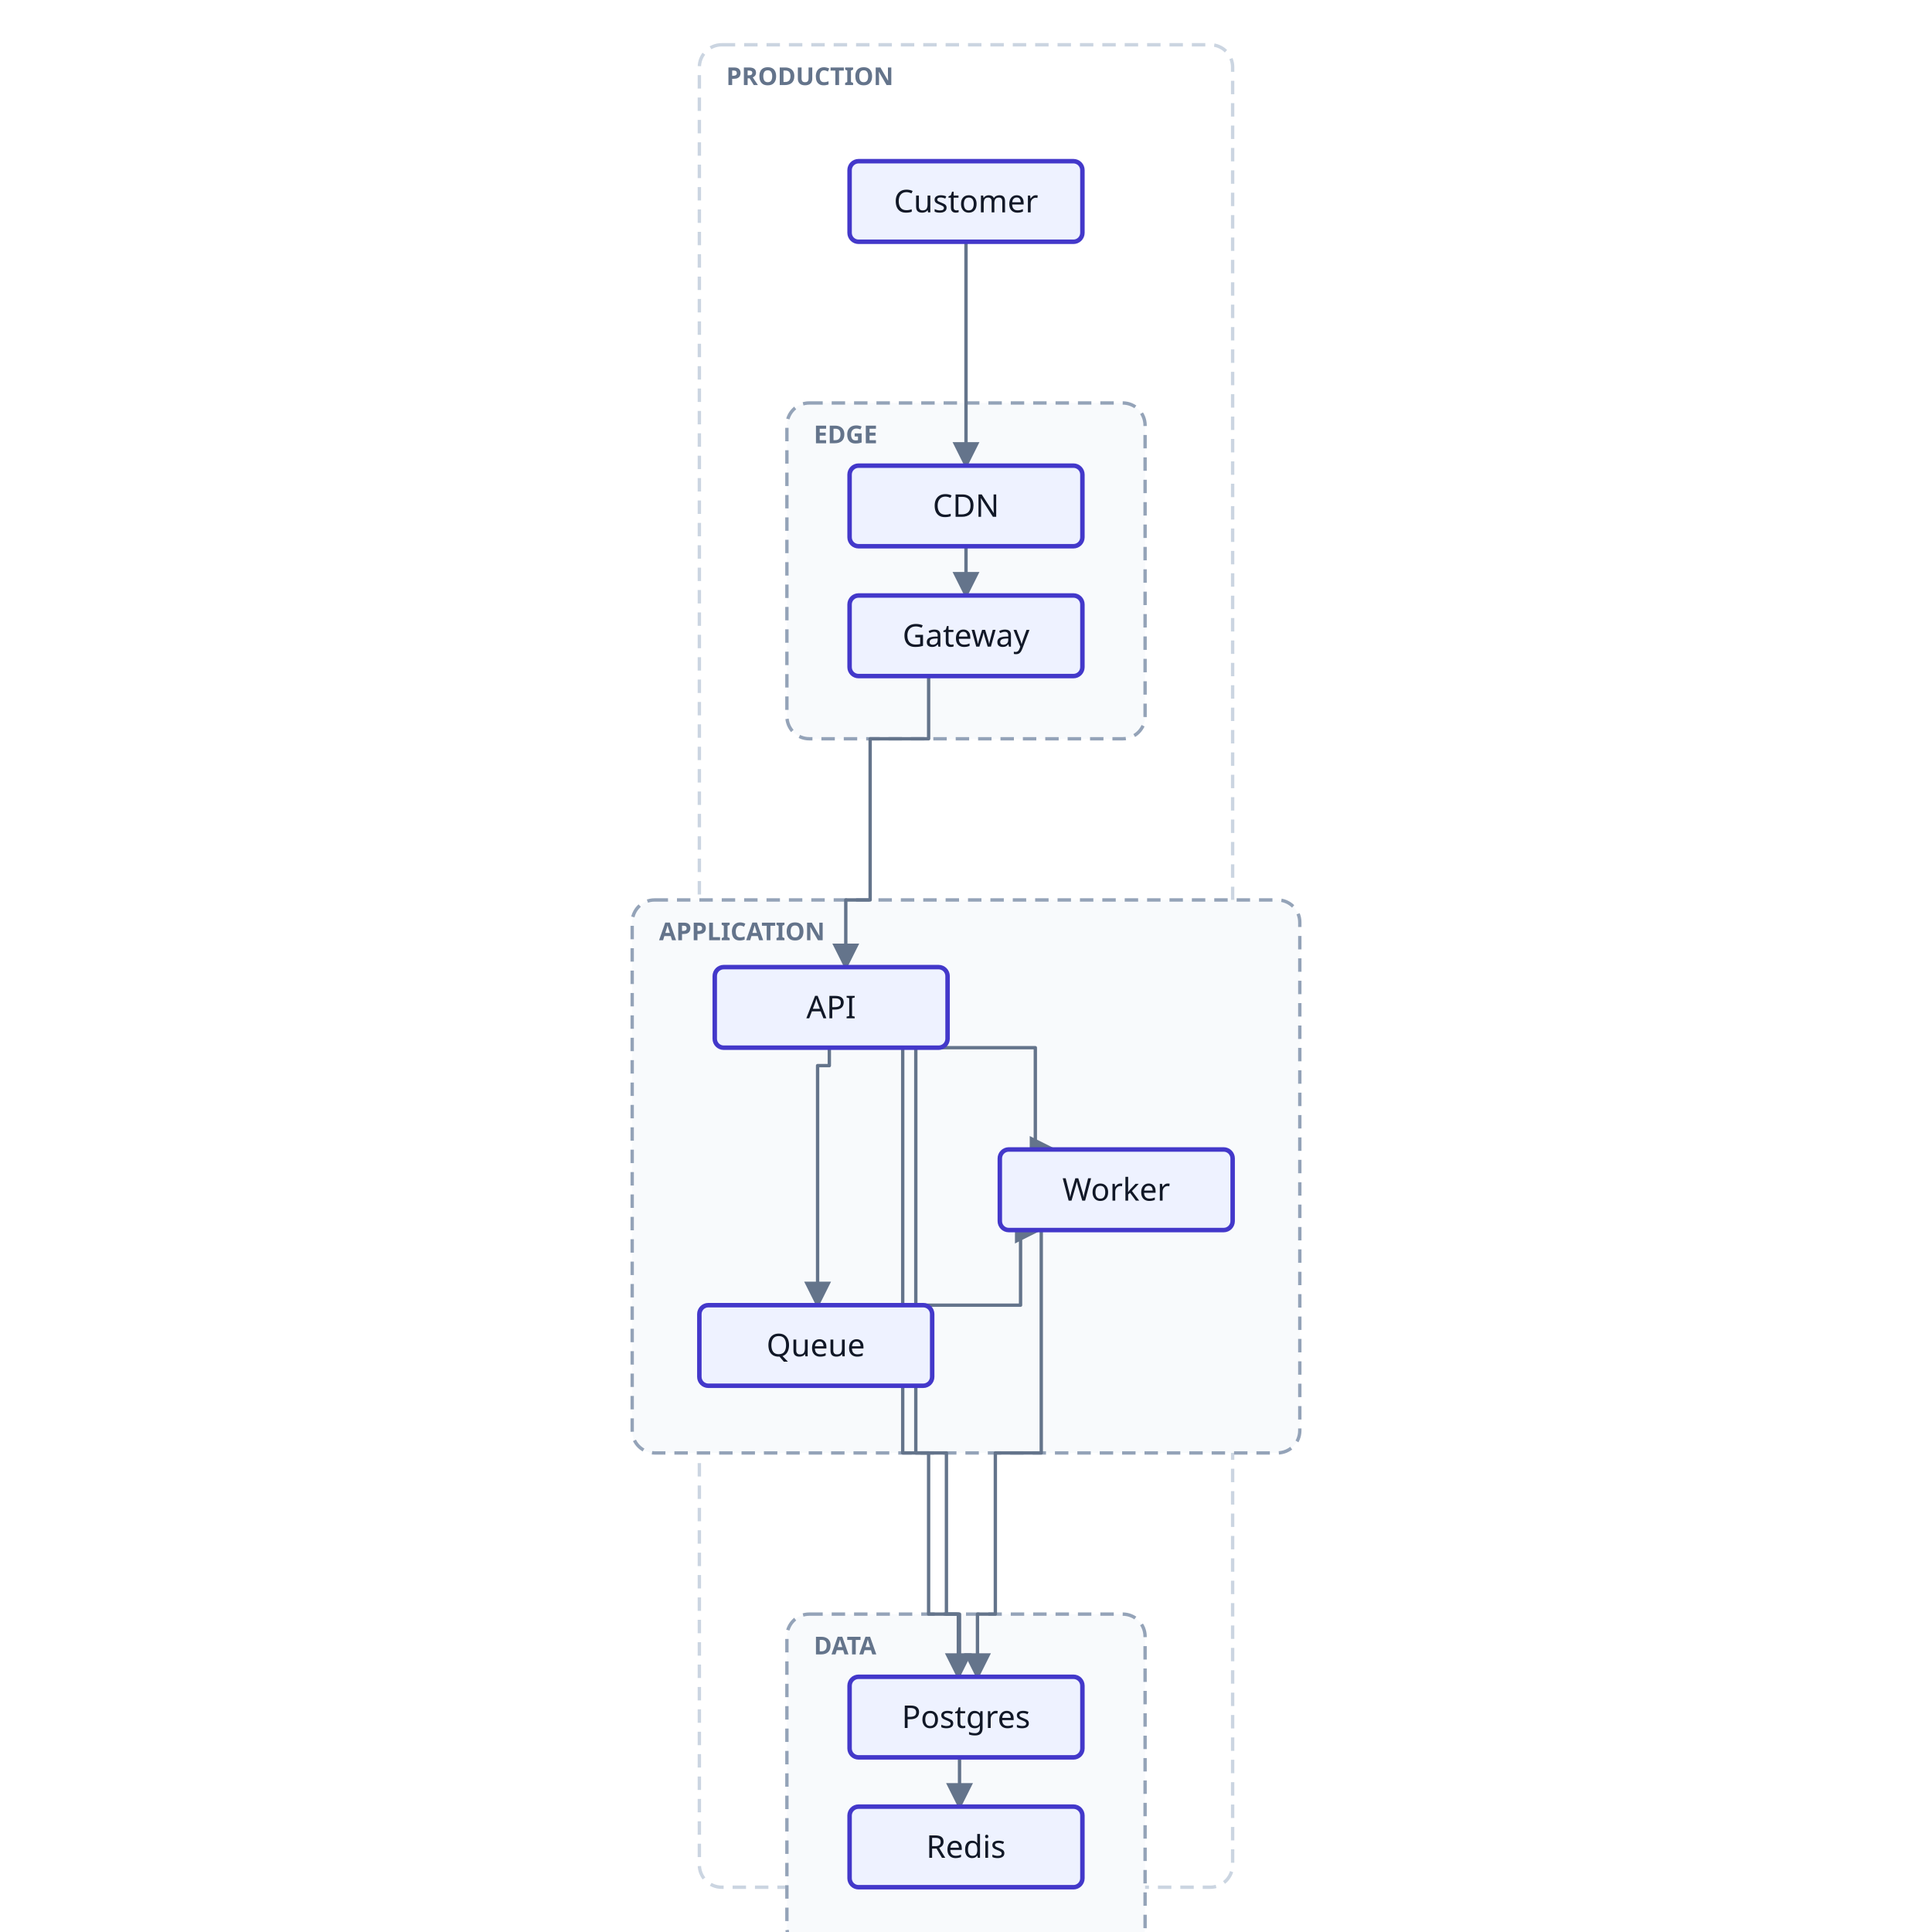
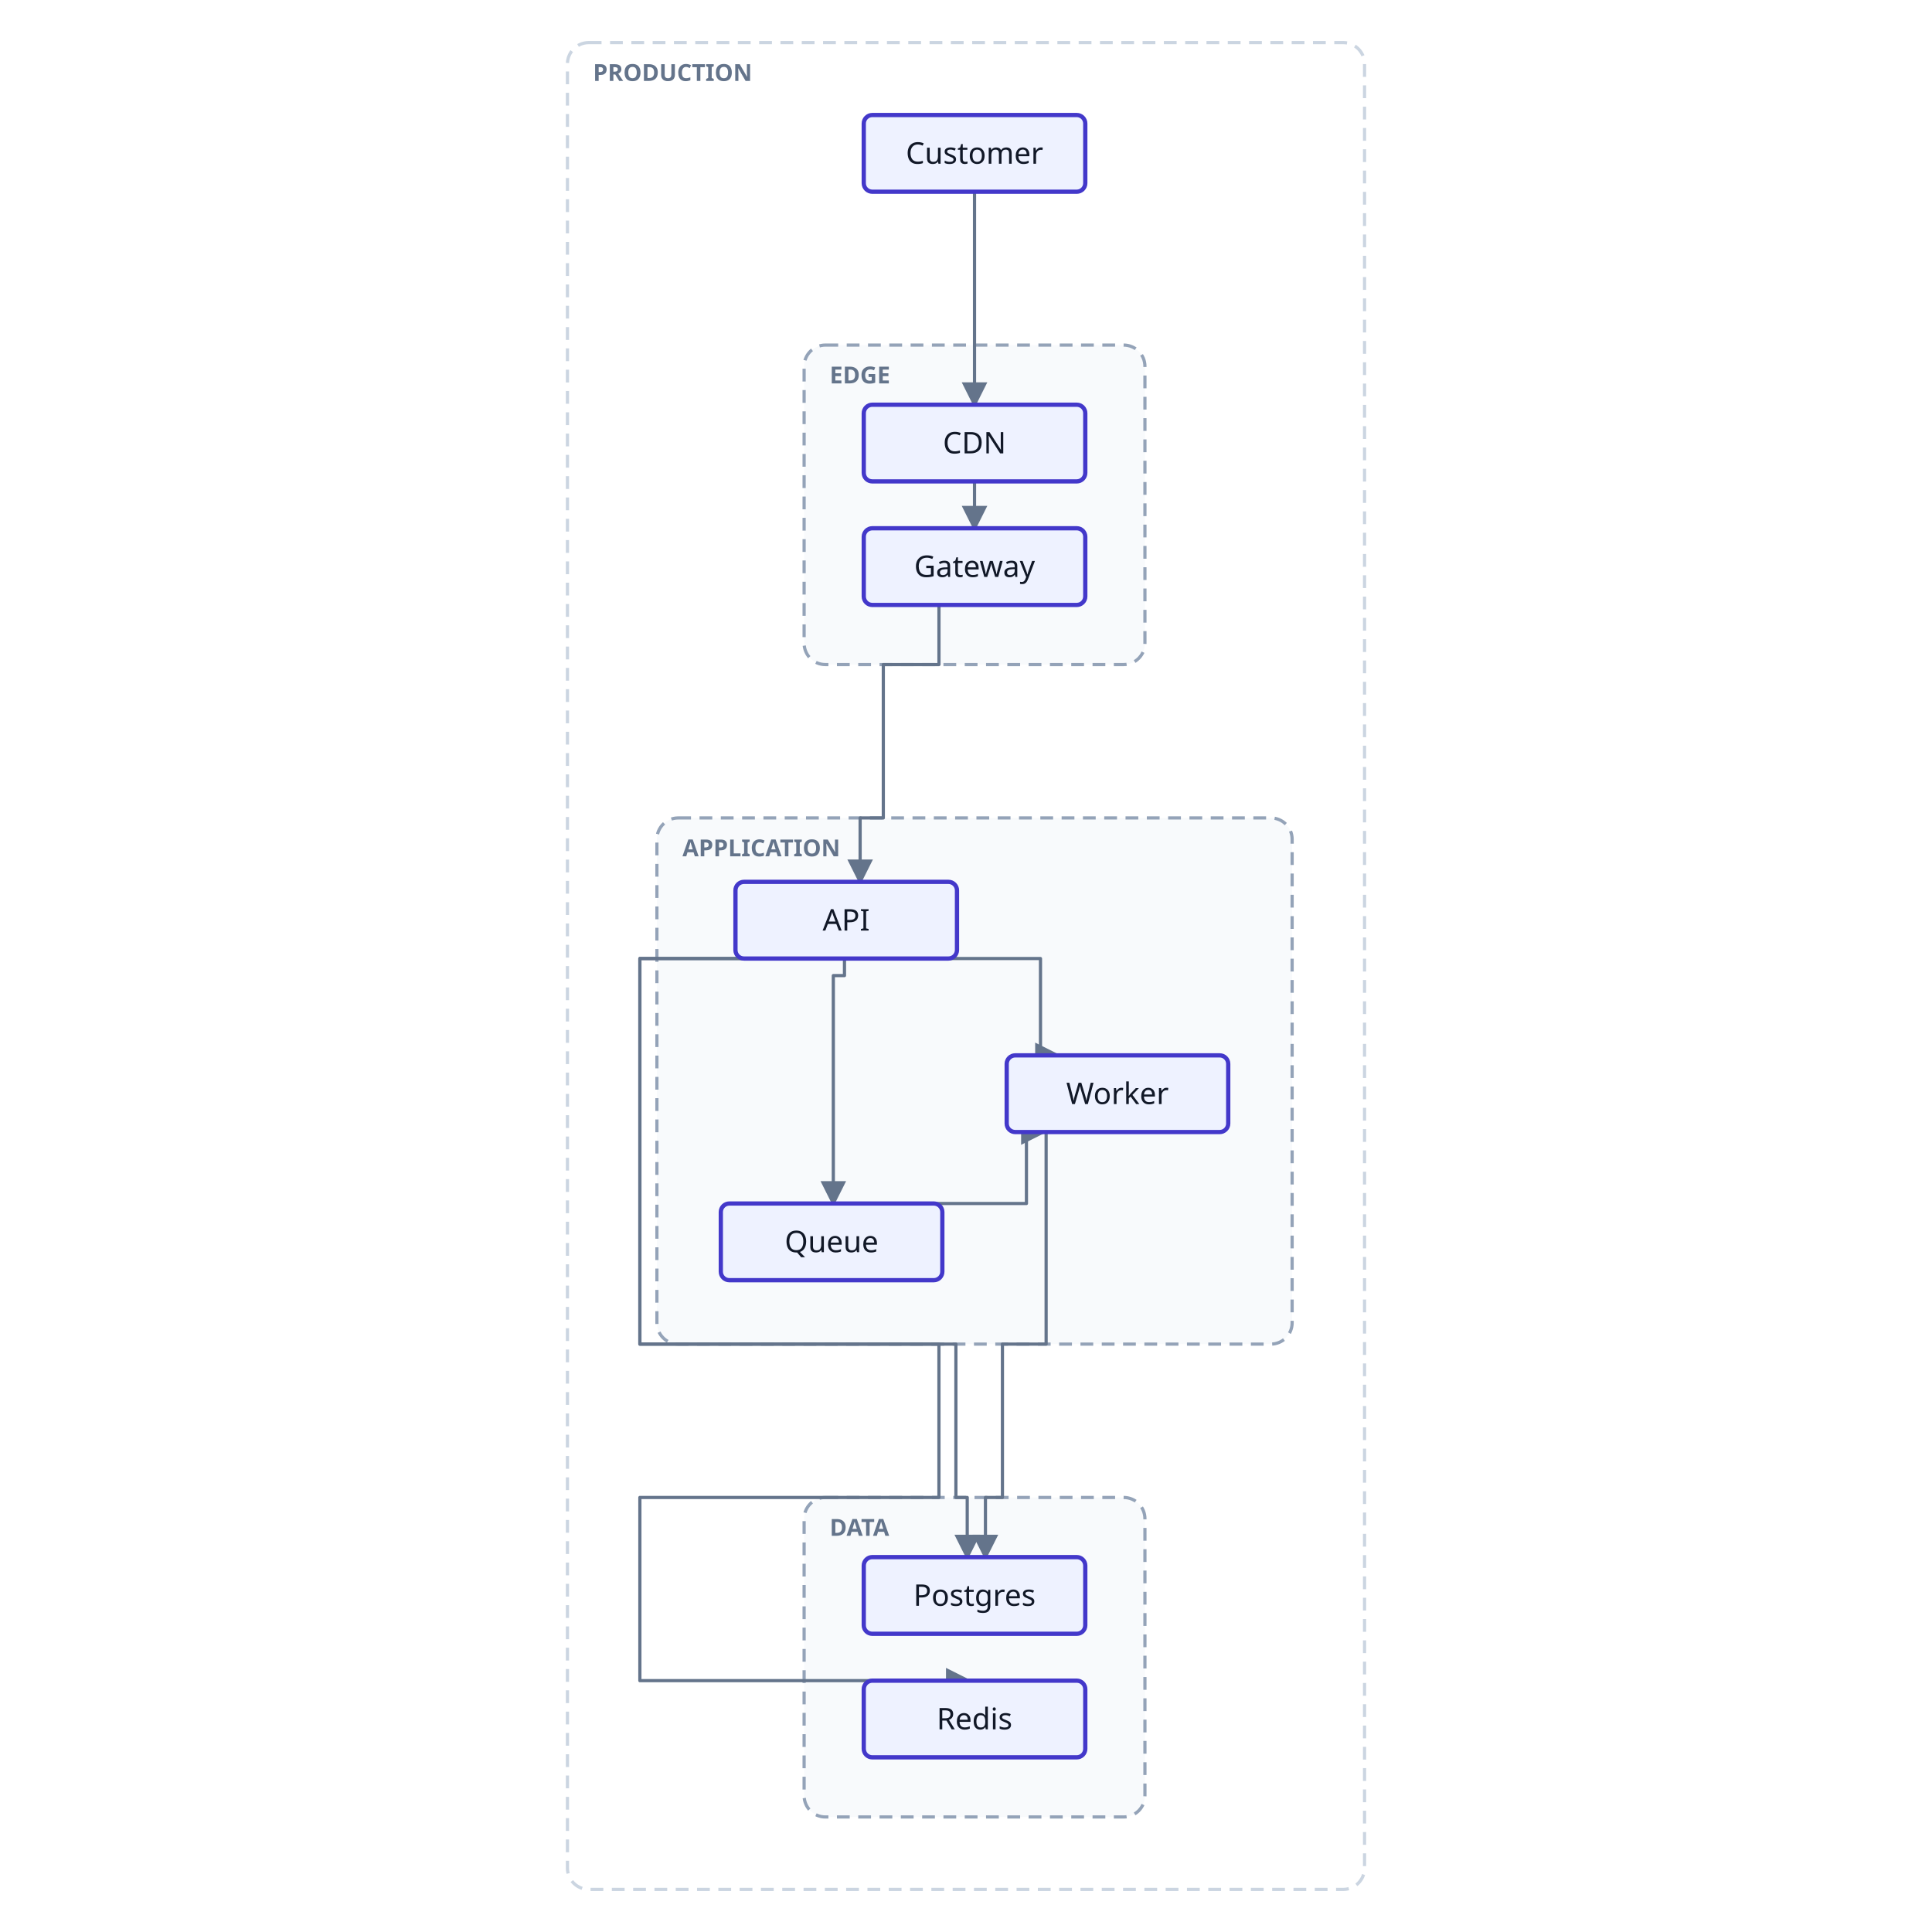
- <svg xmlns="http://www.w3.org/2000/svg" width="720" height="720" viewBox="0 0 863.008 863.008">
+ <svg xmlns="http://www.w3.org/2000/svg" width="720" height="720" viewBox="0 0 907.008 907.008">
  <defs>
    <marker id="arrow" markerWidth="8" markerHeight="8" refX="7" refY="4" orient="auto">
      <path d="M0,0 L8,4 L0,8 z" fill="#64748b" />
    </marker>
  </defs>
-   <rect x="0" y="0" width="863.008" height="863.008" fill="#ffffff" />
-   <g transform="translate(292.3969 0)">
-     <rect x="20" y="20" width="238.214" height="823.008" rx="10" fill="#ffffff" stroke="#cbd5e1" stroke-width="1.5" stroke-dasharray="6 4" />
+   <rect x="0" y="0" width="907.008" height="907.008" fill="#ffffff" />
+   <g transform="translate(246.3969 0)">
+     <rect x="20" y="20" width="374.214" height="867.008" rx="10" fill="#ffffff" stroke="#cbd5e1" stroke-width="1.5" stroke-dasharray="6 4" />
    <text x="32" y="38" font-family="sans-serif" font-size="11" font-weight="600" fill="#64748b">PRODUCTION</text>
-     <rect x="59.107" y="180" width="160" height="150" rx="10" fill="#f8fafc" stroke="#94a3b8" stroke-width="1.5" stroke-dasharray="6 4" />
-     <text x="71.107" y="198" font-family="sans-serif" font-size="11" font-weight="600" fill="#64748b">EDGE</text>
-     <rect x="-10" y="402" width="298.214" height="247.008" rx="10" fill="#f8fafc" stroke="#94a3b8" stroke-width="1.5" stroke-dasharray="6 4" />
-     <text x="2" y="420" font-family="sans-serif" font-size="11" font-weight="600" fill="#64748b">APPLICATION</text>
-     <rect x="59.107" y="721.008" width="160" height="150" rx="10" fill="#f8fafc" stroke="#94a3b8" stroke-width="1.5" stroke-dasharray="6 4" />
-     <text x="71.107" y="739.008" font-family="sans-serif" font-size="11" font-weight="600" fill="#64748b">DATA</text>
-     <polyline points="139.107,108 139.107,180 139.107,208" fill="none" stroke="#64748b" stroke-width="1.5" stroke-linecap="round" stroke-linejoin="round" marker-end="url(#arrow)" />
-     <polyline points="139.107,244 139.107,266" fill="none" stroke="#64748b" stroke-width="1.5" stroke-linecap="round" stroke-linejoin="round" marker-end="url(#arrow)" />
-     <polyline points="132.576,302 122.416,302 122.416,330 96.292,330 96.292,402 85.406,402 85.406,432" fill="none" stroke="#64748b" stroke-width="1.5" stroke-linecap="round" stroke-linejoin="round" marker-end="url(#arrow)" />
-     <polyline points="107.014,468 170.076,468 170.076,513.458 178.076,513.458" fill="none" stroke="#64748b" stroke-width="1.5" stroke-linecap="round" stroke-linejoin="round" marker-end="url(#arrow)" />
-     <polyline points="82.295,468 116.687,468 116.687,649.008 130.367,649.008 130.367,721.008 135.687,721.008 135.687,749.008" fill="none" stroke="#64748b" stroke-width="1.5" stroke-linecap="round" stroke-linejoin="round" marker-end="url(#arrow)" />
-     <polyline points="81.766,468 110.839,468 110.839,649.008 122.403,649.008 122.403,721.008 136.216,721.008 136.216,807.008" fill="none" stroke="#64748b" stroke-width="1.5" stroke-linecap="round" stroke-linejoin="round" marker-end="url(#arrow)" />
-     <polyline points="78.055,468 78.055,476 72.819,476 72.819,583.008" fill="none" stroke="#64748b" stroke-width="1.5" stroke-linecap="round" stroke-linejoin="round" marker-end="url(#arrow)" />
-     <polyline points="106.735,583.008 163.479,583.008 163.479,549.458 171.479,549.458" fill="none" stroke="#64748b" stroke-width="1.5" stroke-linecap="round" stroke-linejoin="round" marker-end="url(#arrow)" />
-     <polyline points="201.086,549.458 172.725,549.458 172.725,649.008 152.212,649.008 152.212,721.008 144.235,721.008 144.235,749.008" fill="none" stroke="#64748b" stroke-width="1.5" stroke-linecap="round" stroke-linejoin="round" marker-end="url(#arrow)" />
-     <rect x="87.107" y="72" width="104" height="36" rx="4" fill="#eef2ff" stroke="#4338ca" stroke-width="2" />
-     <text x="139.107" y="90" text-anchor="middle" dominant-baseline="middle" font-family="sans-serif" font-size="14" fill="#111827">Customer</text>
-     <rect x="87.107" y="208" width="104" height="36" rx="4" fill="#eef2ff" stroke="#4338ca" stroke-width="2" />
-     <text x="139.107" y="226" text-anchor="middle" dominant-baseline="middle" font-family="sans-serif" font-size="14" fill="#111827">CDN</text>
-     <rect x="87.107" y="266" width="104" height="36" rx="4" fill="#eef2ff" stroke="#4338ca" stroke-width="2" />
-     <text x="139.107" y="284" text-anchor="middle" dominant-baseline="middle" font-family="sans-serif" font-size="14" fill="#111827">Gateway</text>
-     <rect x="26.875" y="432" width="104" height="36" rx="4" fill="#eef2ff" stroke="#4338ca" stroke-width="2" />
-     <text x="78.875" y="450" text-anchor="middle" dominant-baseline="middle" font-family="sans-serif" font-size="14" fill="#111827">API</text>
-     <rect x="154.214" y="513.458" width="104" height="36" rx="4" fill="#eef2ff" stroke="#4338ca" stroke-width="2" />
-     <text x="206.214" y="531.458" text-anchor="middle" dominant-baseline="middle" font-family="sans-serif" font-size="14" fill="#111827">Worker</text>
-     <rect x="87.107" y="749.008" width="104" height="36" rx="4" fill="#eef2ff" stroke="#4338ca" stroke-width="2" />
-     <text x="139.107" y="767.008" text-anchor="middle" dominant-baseline="middle" font-family="sans-serif" font-size="14" fill="#111827">Postgres</text>
-     <rect x="87.107" y="807.008" width="104" height="36" rx="4" fill="#eef2ff" stroke="#4338ca" stroke-width="2" />
-     <text x="139.107" y="825.008" text-anchor="middle" dominant-baseline="middle" font-family="sans-serif" font-size="14" fill="#111827">Redis</text>
-     <rect x="20" y="583.008" width="104" height="36" rx="4" fill="#eef2ff" stroke="#4338ca" stroke-width="2" />
-     <text x="72" y="601.008" text-anchor="middle" dominant-baseline="middle" font-family="sans-serif" font-size="14" fill="#111827">Queue</text>
+     <rect x="131.107" y="162" width="160" height="150" rx="10" fill="#f8fafc" stroke="#94a3b8" stroke-width="1.5" stroke-dasharray="6 4" />
+     <text x="143.107" y="180" font-family="sans-serif" font-size="11" font-weight="600" fill="#64748b">EDGE</text>
+     <rect x="62" y="384" width="298.214" height="247.008" rx="10" fill="#f8fafc" stroke="#94a3b8" stroke-width="1.5" stroke-dasharray="6 4" />
+     <text x="74" y="402" font-family="sans-serif" font-size="11" font-weight="600" fill="#64748b">APPLICATION</text>
+     <rect x="131.107" y="703.008" width="160" height="150" rx="10" fill="#f8fafc" stroke="#94a3b8" stroke-width="1.5" stroke-dasharray="6 4" />
+     <text x="143.107" y="721.008" font-family="sans-serif" font-size="11" font-weight="600" fill="#64748b">DATA</text>
+     <polyline points="211.107,90 211.107,190" fill="none" stroke="#64748b" stroke-width="1.5" stroke-linecap="round" stroke-linejoin="round" marker-end="url(#arrow)" />
+     <polyline points="211.107,226 211.107,248" fill="none" stroke="#64748b" stroke-width="1.5" stroke-linecap="round" stroke-linejoin="round" marker-end="url(#arrow)" />
+     <polyline points="204.576,284 194.416,284 194.416,312 168.292,312 168.292,384 157.406,384 157.406,414" fill="none" stroke="#64748b" stroke-width="1.5" stroke-linecap="round" stroke-linejoin="round" marker-end="url(#arrow)" />
+     <polyline points="179.014,450 242.076,450 242.076,495.458 250.076,495.458" fill="none" stroke="#64748b" stroke-width="1.5" stroke-linecap="round" stroke-linejoin="round" marker-end="url(#arrow)" />
+     <polyline points="154.295,450 54,450 54,631.008 202.367,631.008 202.367,703.008 207.687,703.008 207.687,731.008" fill="none" stroke="#64748b" stroke-width="1.5" stroke-linecap="round" stroke-linejoin="round" marker-end="url(#arrow)" />
+     <polyline points="153.766,450 54,450 54,631.008 194.403,631.008 194.403,703.008 54,703.008 54,789.008 208.216,789.008" fill="none" stroke="#64748b" stroke-width="1.5" stroke-linecap="round" stroke-linejoin="round" marker-end="url(#arrow)" />
+     <polyline points="150.055,450 150.055,458 144.819,458 144.819,565.008" fill="none" stroke="#64748b" stroke-width="1.5" stroke-linecap="round" stroke-linejoin="round" marker-end="url(#arrow)" />
+     <polyline points="178.735,565.008 235.479,565.008 235.479,531.458 243.479,531.458" fill="none" stroke="#64748b" stroke-width="1.5" stroke-linecap="round" stroke-linejoin="round" marker-end="url(#arrow)" />
+     <polyline points="273.086,531.458 244.725,531.458 244.725,631.008 224.212,631.008 224.212,703.008 216.235,703.008 216.235,731.008" fill="none" stroke="#64748b" stroke-width="1.5" stroke-linecap="round" stroke-linejoin="round" marker-end="url(#arrow)" />
+     <rect x="159.107" y="54" width="104" height="36" rx="4" fill="#eef2ff" stroke="#4338ca" stroke-width="2" />
+     <text x="211.107" y="72" text-anchor="middle" dominant-baseline="middle" font-family="sans-serif" font-size="14" fill="#111827">Customer</text>
+     <rect x="159.107" y="190" width="104" height="36" rx="4" fill="#eef2ff" stroke="#4338ca" stroke-width="2" />
+     <text x="211.107" y="208" text-anchor="middle" dominant-baseline="middle" font-family="sans-serif" font-size="14" fill="#111827">CDN</text>
+     <rect x="159.107" y="248" width="104" height="36" rx="4" fill="#eef2ff" stroke="#4338ca" stroke-width="2" />
+     <text x="211.107" y="266" text-anchor="middle" dominant-baseline="middle" font-family="sans-serif" font-size="14" fill="#111827">Gateway</text>
+     <rect x="98.875" y="414" width="104" height="36" rx="4" fill="#eef2ff" stroke="#4338ca" stroke-width="2" />
+     <text x="150.875" y="432" text-anchor="middle" dominant-baseline="middle" font-family="sans-serif" font-size="14" fill="#111827">API</text>
+     <rect x="226.214" y="495.458" width="104" height="36" rx="4" fill="#eef2ff" stroke="#4338ca" stroke-width="2" />
+     <text x="278.214" y="513.458" text-anchor="middle" dominant-baseline="middle" font-family="sans-serif" font-size="14" fill="#111827">Worker</text>
+     <rect x="159.107" y="731.008" width="104" height="36" rx="4" fill="#eef2ff" stroke="#4338ca" stroke-width="2" />
+     <text x="211.107" y="749.008" text-anchor="middle" dominant-baseline="middle" font-family="sans-serif" font-size="14" fill="#111827">Postgres</text>
+     <rect x="159.107" y="789.008" width="104" height="36" rx="4" fill="#eef2ff" stroke="#4338ca" stroke-width="2" />
+     <text x="211.107" y="807.008" text-anchor="middle" dominant-baseline="middle" font-family="sans-serif" font-size="14" fill="#111827">Redis</text>
+     <rect x="92" y="565.008" width="104" height="36" rx="4" fill="#eef2ff" stroke="#4338ca" stroke-width="2" />
+     <text x="144" y="583.008" text-anchor="middle" dominant-baseline="middle" font-family="sans-serif" font-size="14" fill="#111827">Queue</text>
  </g>
</svg>
